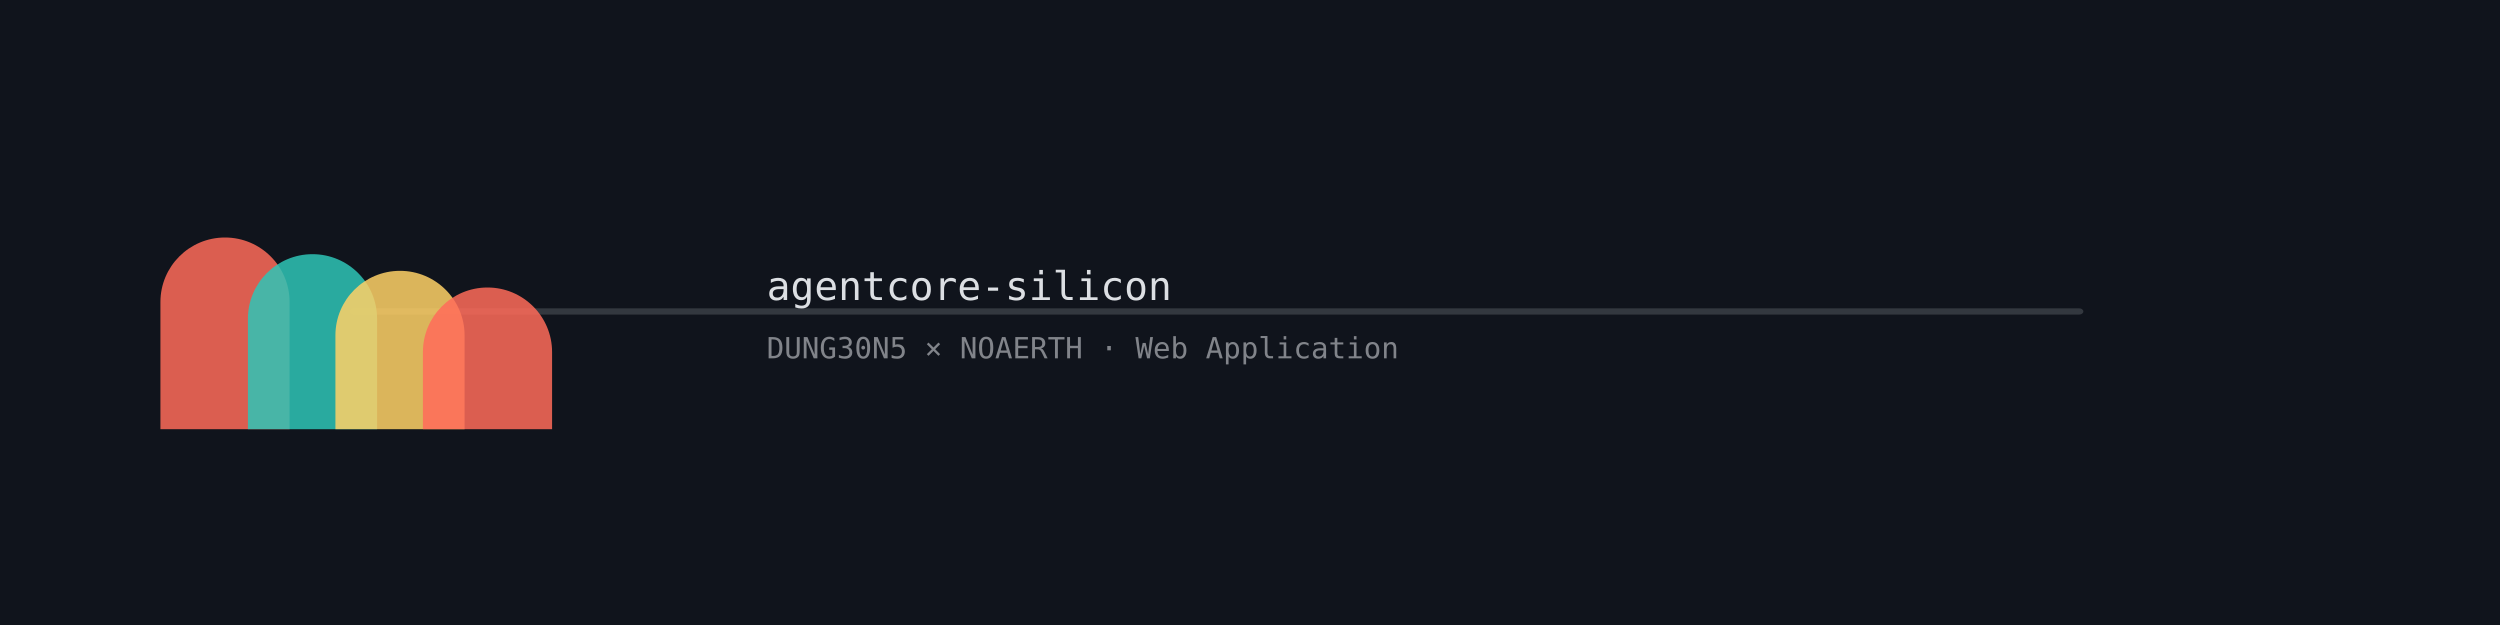
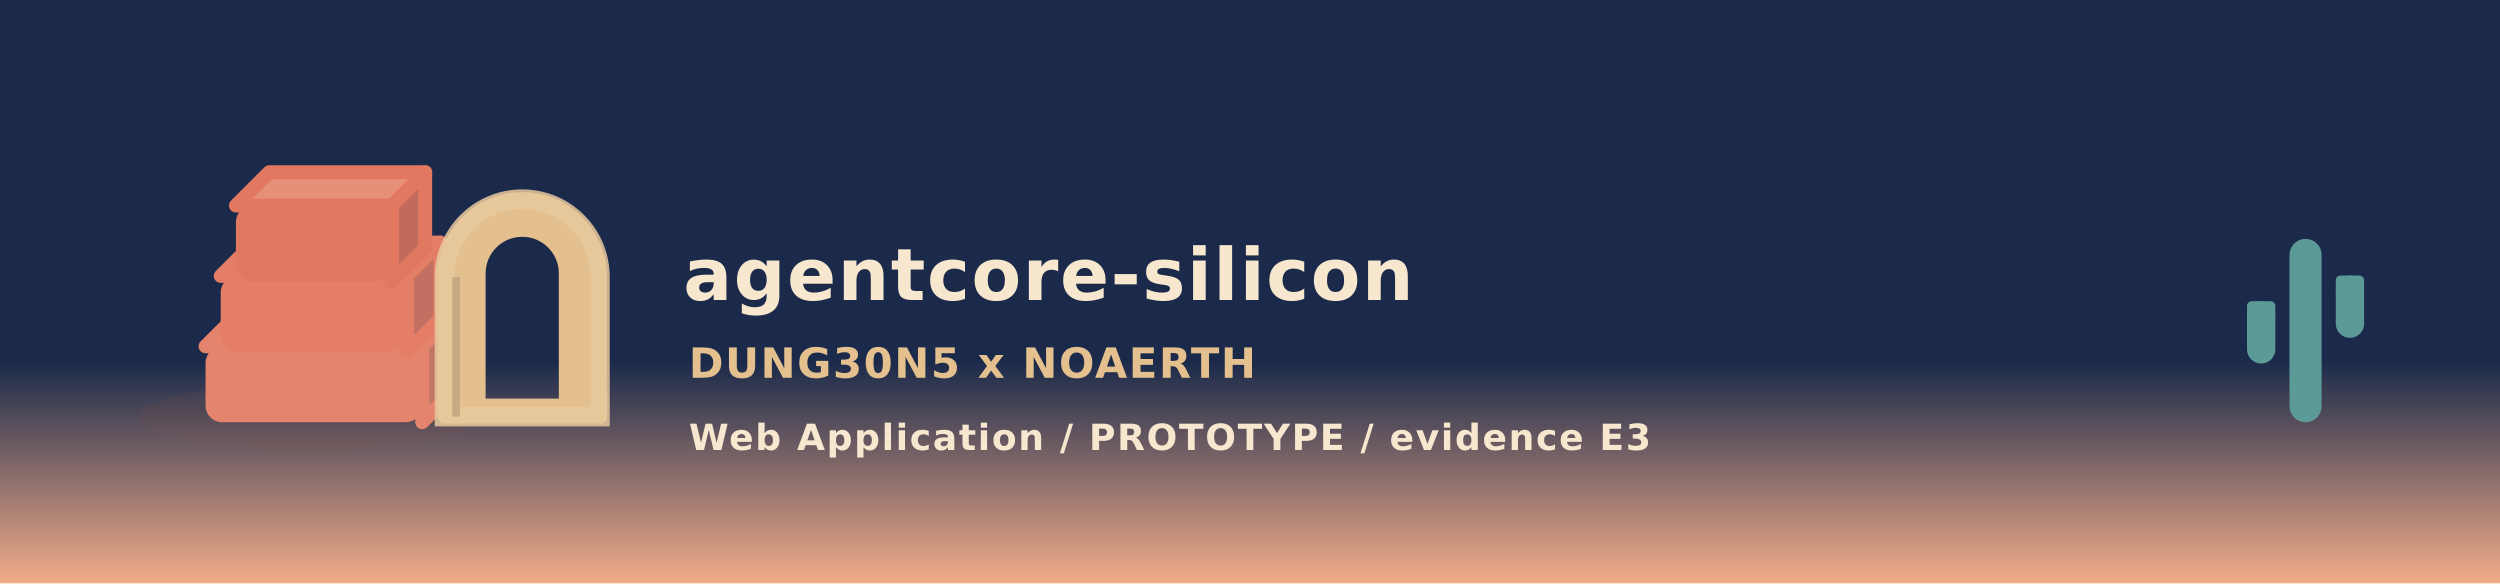
- <svg xmlns="http://www.w3.org/2000/svg" viewBox="0 0 1200 300" width="1200" height="300" role="img" aria-label="agentcore-silicon identity object">
-   <rect width="1200" height="300" fill="#10141c" />
-   <defs>
-     <linearGradient id="gft" x1="0" y1="0" x2="1" y2="1">
-       <stop offset="0%" stop-color="#ff6b5a" />
-       <stop offset="100%" stop-color="#2ec4b6" />
-     </linearGradient>
-   </defs>
-   <rect x="168.00" y="148.00" width="832.00" height="3.00" rx="2.00" fill="rgba(242,245,249,0.160)" opacity="1.00" />
-   <path d="M77.00,206.00 L77.00,145.00 A31.00,31.00 0 0 1 139.00,145.00 L139.00,206.00 Z" fill="rgba(255,107,90,0.850)" opacity="1.00" />
-   <path d="M119.00,206.00 L119.00,153.00 A31.00,31.00 0 0 1 181.00,153.00 L181.00,206.00 Z" fill="rgba(46,196,182,0.850)" opacity="1.00" />
-   <path d="M161.00,206.00 L161.00,161.00 A31.00,31.00 0 0 1 223.00,161.00 L223.00,206.00 Z" fill="rgba(255,209,102,0.850)" opacity="1.00" />
-   <path d="M203.00,206.00 L203.00,169.00 A31.00,31.00 0 0 1 265.00,169.00 L265.00,206.00 Z" fill="rgba(255,107,90,0.850)" opacity="1.00" />
-   <text x="368" y="144" font-family="ui-monospace,Menlo,monospace" font-size="19" fill="rgba(242,245,249,0.900)">agentcore-silicon</text>
-   <text x="368" y="172" font-family="ui-monospace,Menlo,monospace" font-size="14" fill="rgba(242,245,249,0.500)">DUNG30N5 × NOAERTH · Web Application</text>
+ <svg xmlns="http://www.w3.org/2000/svg" width="900" height="210" viewBox="0 0 900 210" role="img" aria-label="agentcore-silicon - identity object">
+   <linearGradient id="skyf" x1="0" y1="0" x2="0" y2="1">
+     <stop offset="0" stop-color="#1b2a4a" />
+     <stop offset="0.62" stop-color="#1b2a4a" />
+     <stop offset="1" stop-color="#f3ad8a" />
+   </linearGradient>
+   <rect width="900" height="210" fill="url(#skyf)" />
+   <rect x="0" y="352" width="900" height="-142" fill="#e3c08d" />
+   <rect x="0" y="352" width="900" height="3" fill="#e6c596" />
+   <ellipse cx="112" cy="150" rx="62" ry="12" fill="rgba(138,90,68,0.11)" />
+   <path d="M74,124.67 L152,124.67 L164,112.67 L86,112.67 Z" fill="#e99a82" stroke="#e5846c" stroke-width="5" stroke-linejoin="round" />
+   <path d="M152,124.67 L164,112.67 L164,140 L152,152 Z" fill="#c37566" stroke="#e5846c" stroke-width="5" stroke-linejoin="round" />
+   <rect x="74" y="124.67" width="78" height="27.33" rx="6" fill="#e5846c" />
+   <path d="M79.46,99.33 L146.54,99.33 L158.54,87.33 L91.46,87.33 Z" fill="#e8957d" stroke="#e47e66" stroke-width="5" stroke-linejoin="round" />
+   <path d="M146.54,99.33 L158.54,87.33 L158.54,114.67 L146.54,126.67 Z" fill="#c27061" stroke="#e47e66" stroke-width="5" stroke-linejoin="round" />
+   <rect x="79.46" y="99.33" width="67.08" height="27.33" rx="6" fill="#e47e66" />
+   <path d="M84.92,74 L141.08,74 L153.08,62 L96.92,62 Z" fill="#e79079" stroke="#e37861" stroke-width="5" stroke-linejoin="round" />
+   <path d="M141.08,74 L153.08,62 L153.08,89.33 L141.08,101.33 Z" fill="#c16b5d" stroke="#e37861" stroke-width="5" stroke-linejoin="round" />
+   <rect x="84.92" y="74" width="56.16" height="27.33" rx="6" fill="#e37861" />
+   <path d="M160,150 L160,99.68 A28,28 0 0 1 216,99.68 L216,150 Z M172.32,146 L172.32,98.43 A15.68,15.68 0 0 1 203.68,98.43 L203.68,146 Z" fill="#e3c08d" fill-rule="evenodd" stroke="#e3c08d" stroke-width="5" stroke-linejoin="round" />
+   <path d="M160,150 L160,99.68 A28,28 0 0 1 216,99.68 L216,150 Z" fill="none" stroke="#e8c99d" stroke-width="7" stroke-linecap="round" opacity="0.85" />
+   <rect x="162.8" y="99.68" width="2.8" height="50.32" fill="#c7ab84" />
+   <text x="246" y="108" font-family="Verdana,DejaVu Sans,sans-serif" font-size="26" font-weight="700" letter-spacing="0.6" fill="#f6e7ce" text-anchor="start">agentcore-silicon</text>
+   <text x="248" y="136" font-family="Verdana,DejaVu Sans,sans-serif" font-size="15" font-weight="700" letter-spacing="0.6" fill="#e3c08d" text-anchor="start">DUNG30N5 x NOAERTH</text>
+   <text x="248" y="162" font-family="Verdana,DejaVu Sans,sans-serif" font-size="13" font-weight="700" letter-spacing="0.6" fill="#f6e7ce" text-anchor="start">Web Application  /  PROTOTYPE  /  evidence E3</text>
+   <rect x="824.22" y="86" width="11.56" height="66" rx="5.78" fill="#5b9a97" />
+   <rect x="808.92" y="108.44" width="10.2" height="22.44" rx="5.1" fill="#5b9a97" />
+   <rect x="808.92" y="108.44" width="10.2" height="6.6" rx="1.7" fill="#5b9a97" />
+   <rect x="840.88" y="99.2" width="10.2" height="22.44" rx="5.1" fill="#5b9a97" />
+   <rect x="840.88" y="99.2" width="10.2" height="6.6" rx="1.7" fill="#5b9a97" />
</svg>
